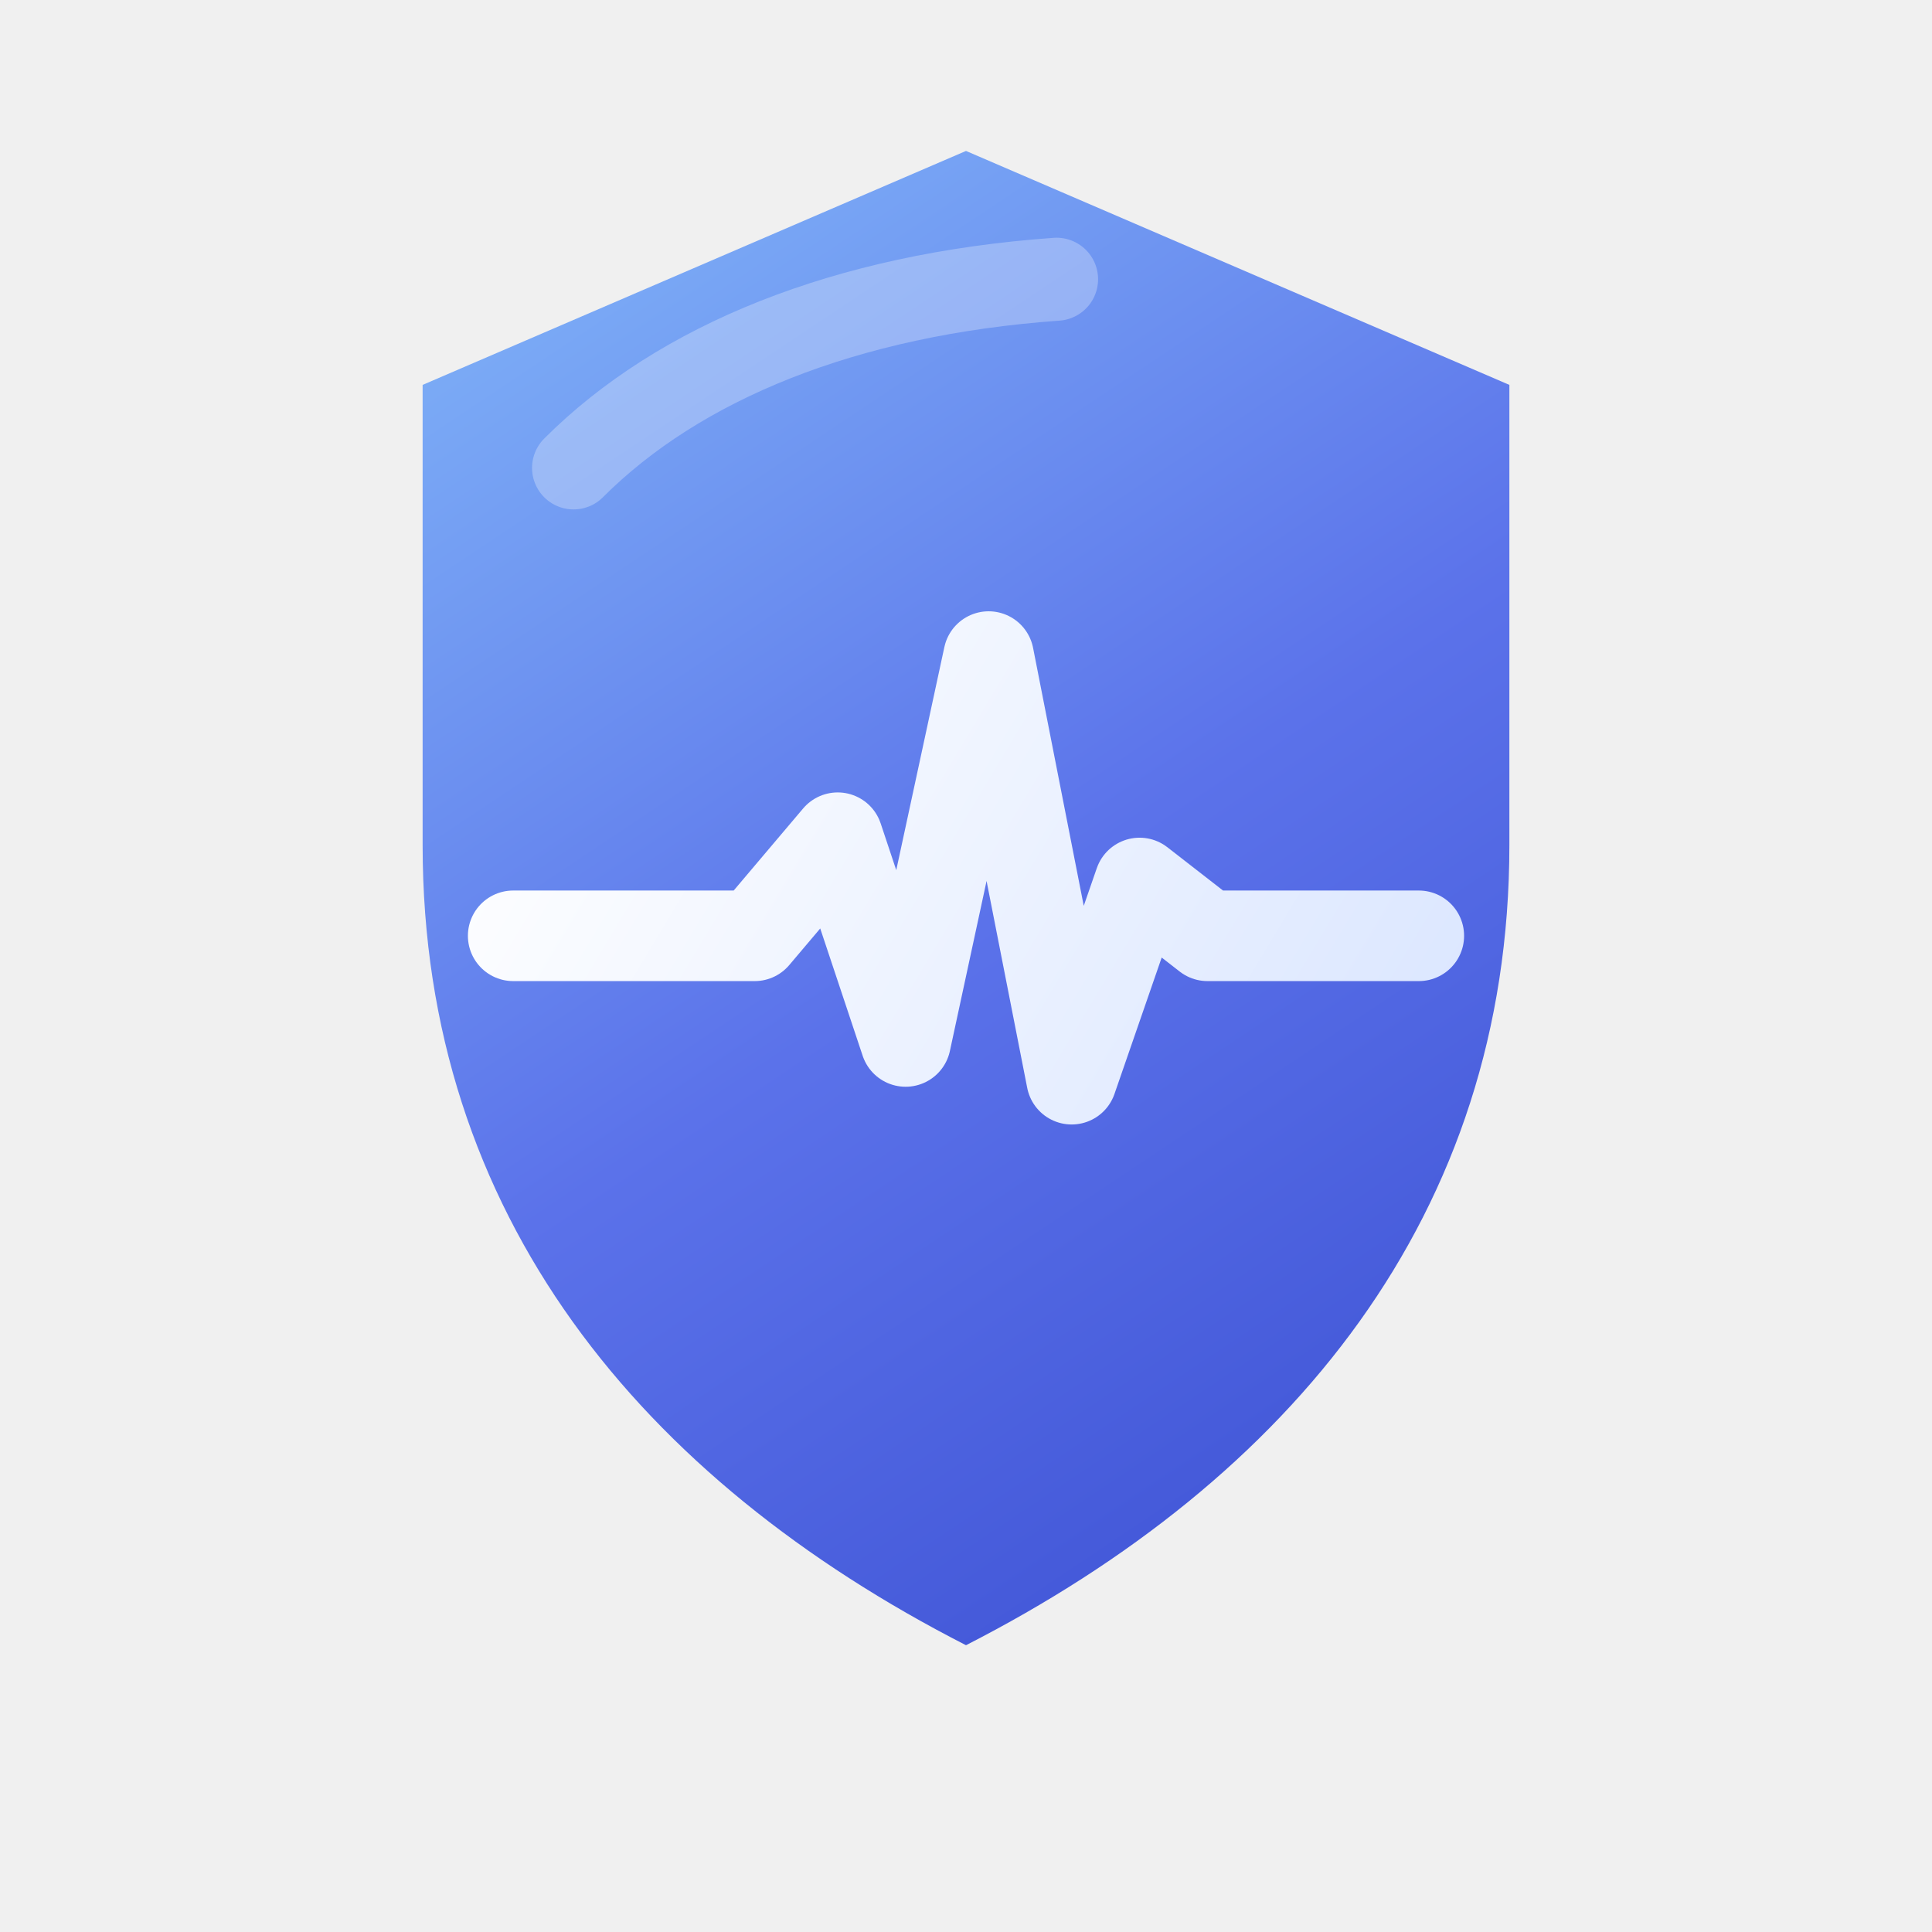
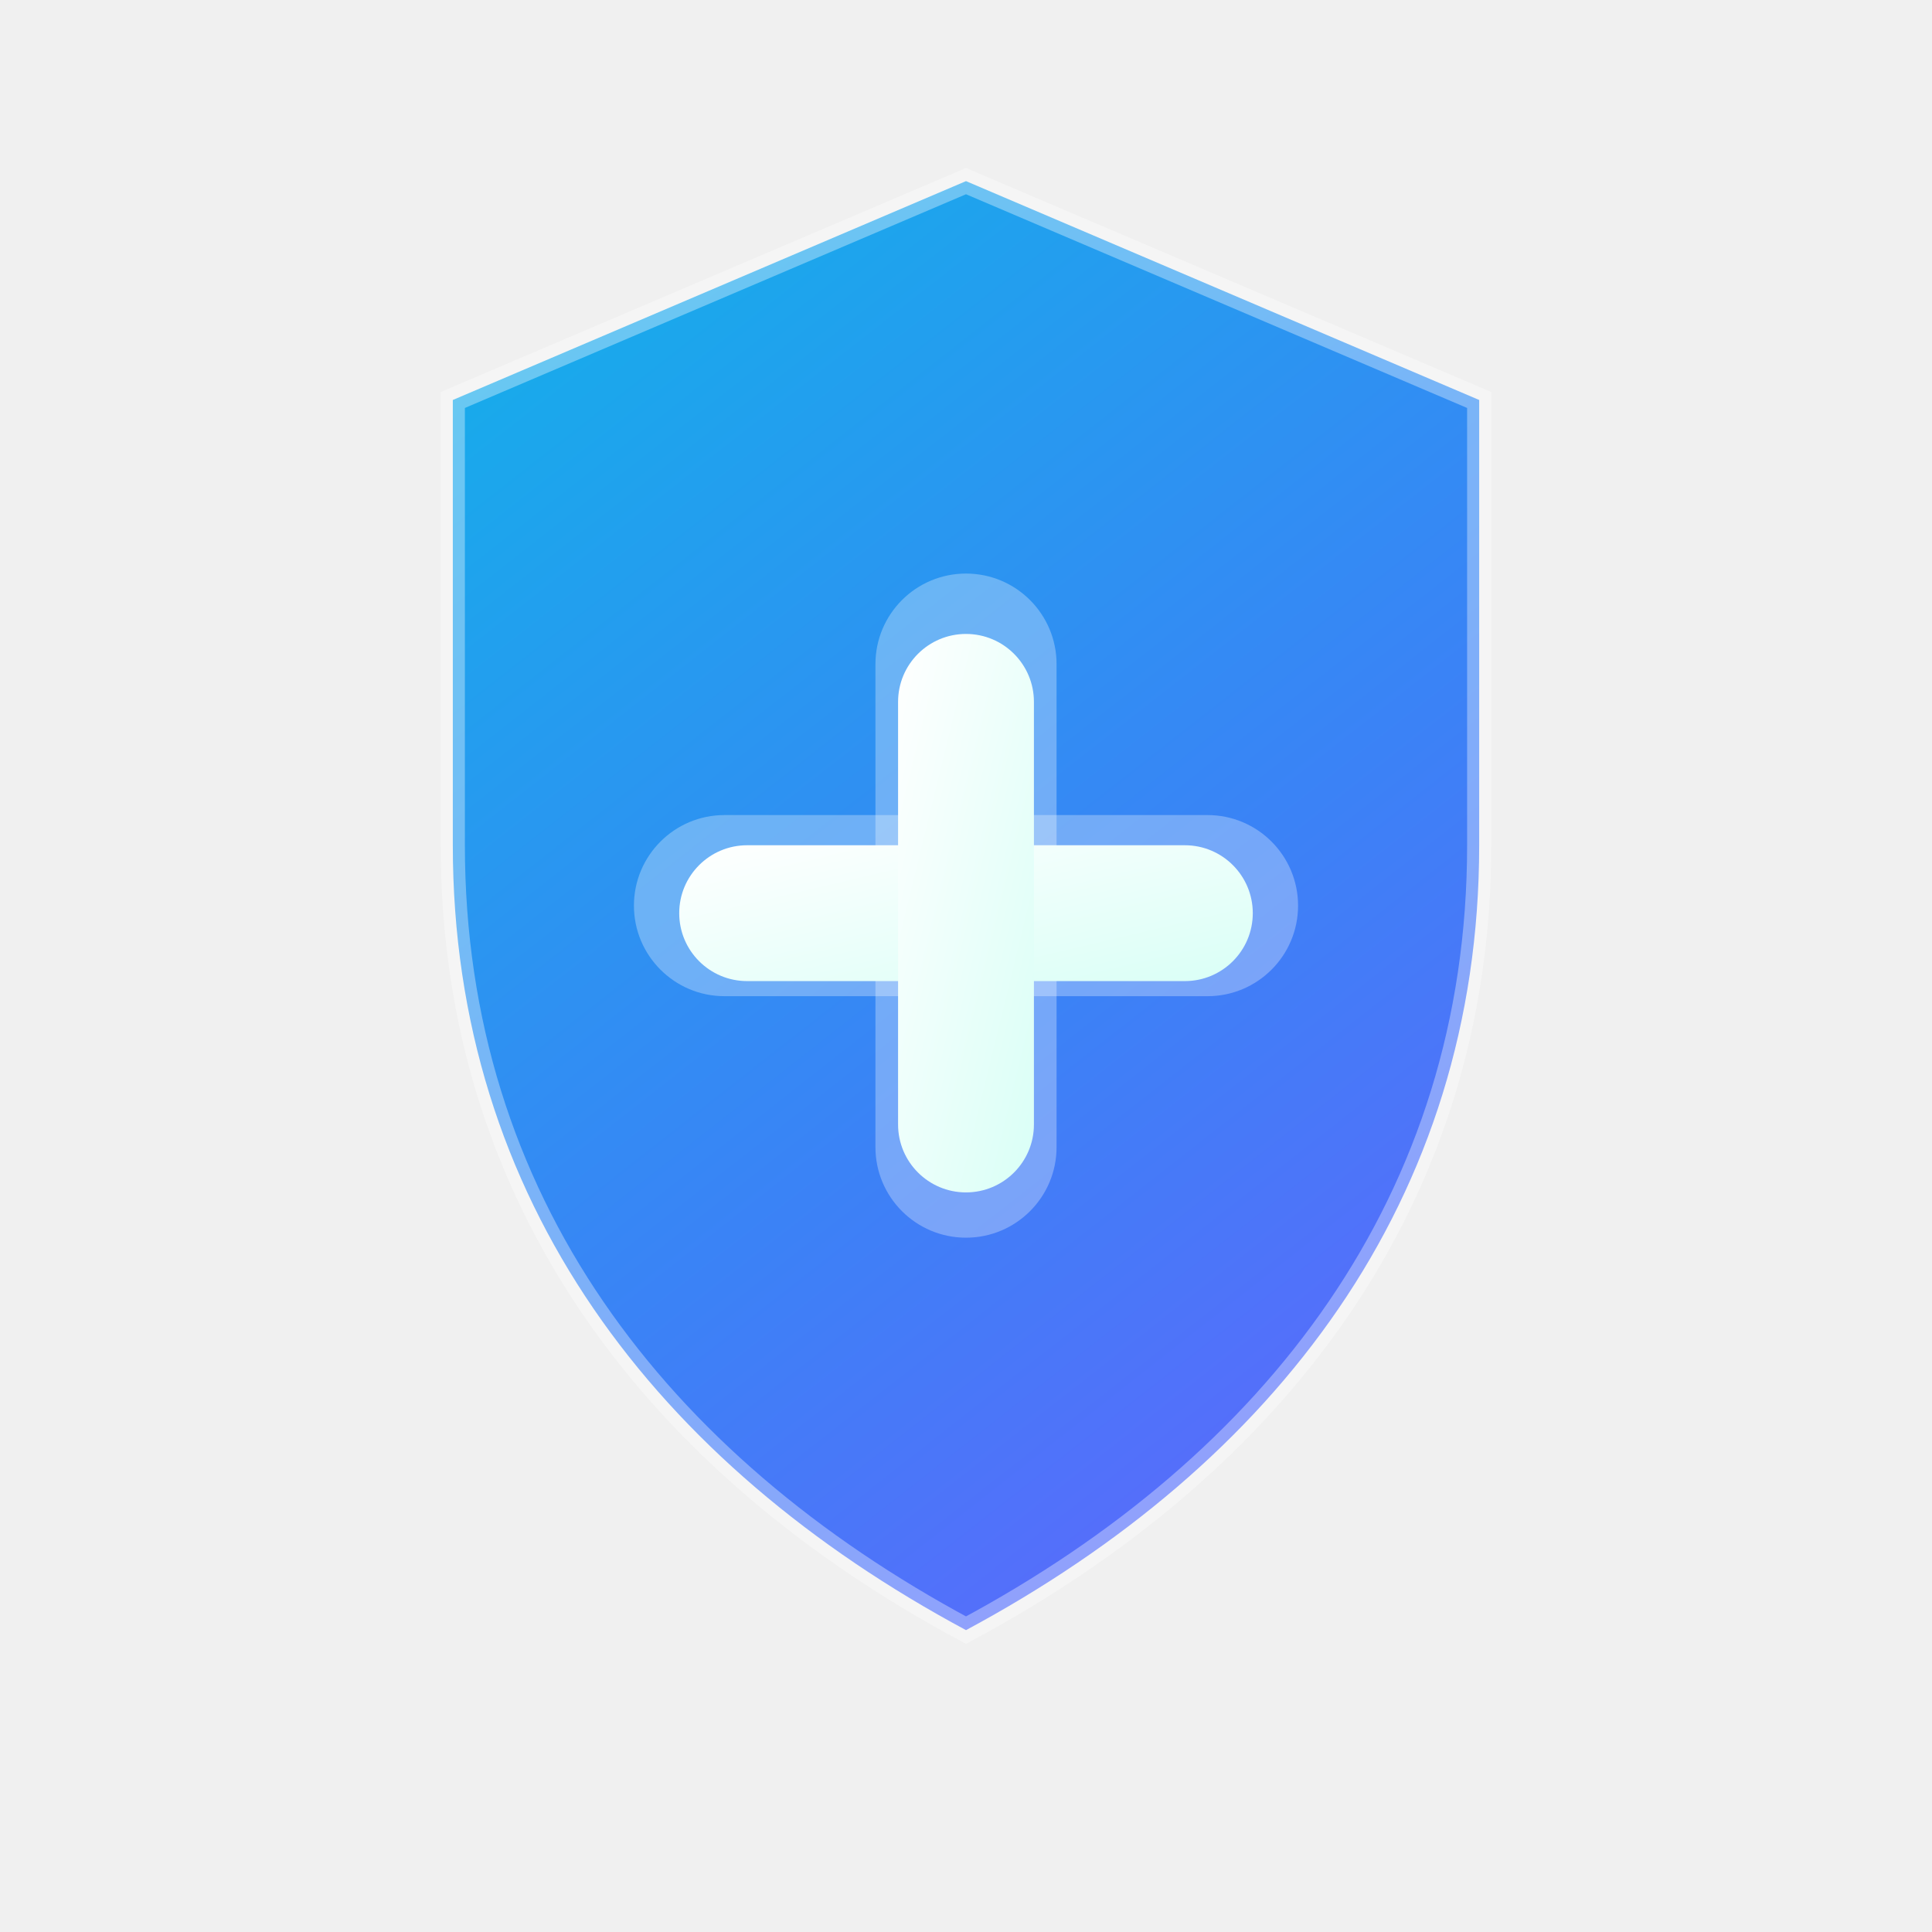
- <svg xmlns="http://www.w3.org/2000/svg" width="128" height="128" viewBox="0 0 128 128" fill="none">
+ <svg xmlns="http://www.w3.org/2000/svg" viewBox="0 0 128 128">
  <defs>
-     <linearGradient id="csg-body" x1="32" y1="14" x2="96" y2="110" gradientUnits="userSpaceOnUse">
-       <stop stop-color="#7FB2F7" />
-       <stop offset="0.5" stop-color="#5B72EA" />
-       <stop offset="1" stop-color="#3B4FD2" />
+     <linearGradient id="csg-body" x1="24" y1="12" x2="104" y2="114" gradientUnits="userSpaceOnUse">
+       <stop stop-color="#0FB5E8" />
+       <stop offset="0.55" stop-color="#3B82F6" />
+       <stop offset="1" stop-color="#6D5CFF" />
    </linearGradient>
-     <linearGradient id="csg-ecg" x1="34" y1="44" x2="94" y2="80" gradientUnits="userSpaceOnUse">
+     <linearGradient id="csg-cross" x1="0" y1="0" x2="1" y2="1">
      <stop stop-color="#FFFFFF" />
-       <stop offset="1" stop-color="#D9E5FF" />
+       <stop offset="1" stop-color="#D9FFF6" />
    </linearGradient>
  </defs>
-   <path d="M64 10 L100 25.5 V56 C100 80.5 85.5 98 64 109 C42.5 98 28 80.5 28 56 V25.5 Z" fill="url(#csg-body)" />
-   <path d="M38 31 C45 24 56 19.5 70 18.5" stroke="#FFFFFF" stroke-opacity="0.28" stroke-width="5.5" stroke-linecap="round" fill="none" />
-   <path d="M34 62 H50 L55.5 55.5 L60 69 L65.5 43.5 L71 71.5 L75.5 58.5 L80 62 H94" stroke="url(#csg-ecg)" stroke-width="6" stroke-linecap="round" stroke-linejoin="round" fill="none" />
+   <g fill="none" stroke="#FFFFFF" stroke-opacity="0.2" stroke-width="1.1">
+     <polygon points="64,14 92,30 92,62 64,78 36,62 36,30" />
+     <polygon points="64,42 80,51 80,69 64,78 48,69 48,51" />
+     <line x1="36" y1="46" x2="48" y2="46" />
+     <line x1="92" y1="46" x2="80" y2="46" />
+     <line x1="48" y1="78" x2="48" y2="69" />
+     <line x1="80" y1="78" x2="80" y2="69" />
+   </g>
+   <path d="M64 12 L98 26.5 V56 C98 79.5 84.5 97 64 108 C43.5 97 30 79.5 30 56 V26.5 Z" fill="url(#csg-body)" />
+   <path d="M64 12 L98 26.5 V56 C98 79.5 84.5 97 64 108 C43.5 97 30 79.5 30 56 V26.5 Z" stroke="#FFFFFF" stroke-opacity="0.35" stroke-width="1.6" fill="none" />
+   <rect x="42" y="54" width="44" height="12" rx="6" fill="#FFFFFF" fill-opacity="0.30" />
+   <rect x="58" y="38" width="12" height="44" rx="6" fill="#FFFFFF" fill-opacity="0.30" />
+   <rect x="45" y="56" width="38" height="9" rx="4.5" fill="url(#csg-cross)" />
+   <rect x="59.5" y="42" width="9" height="37" rx="4.5" fill="url(#csg-cross)" />
</svg>
